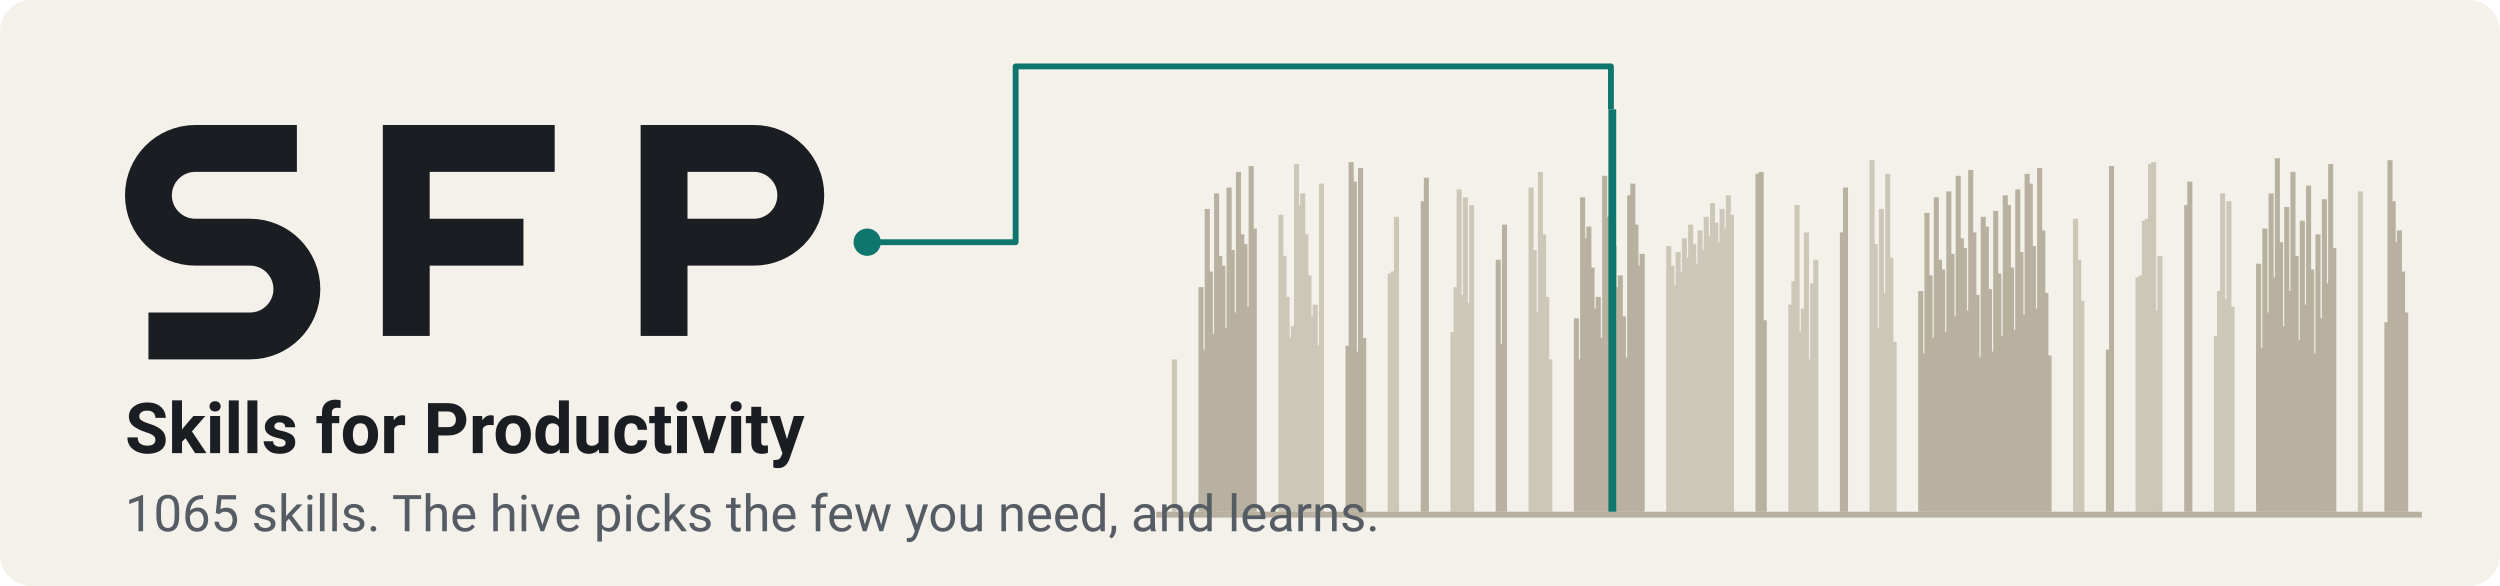
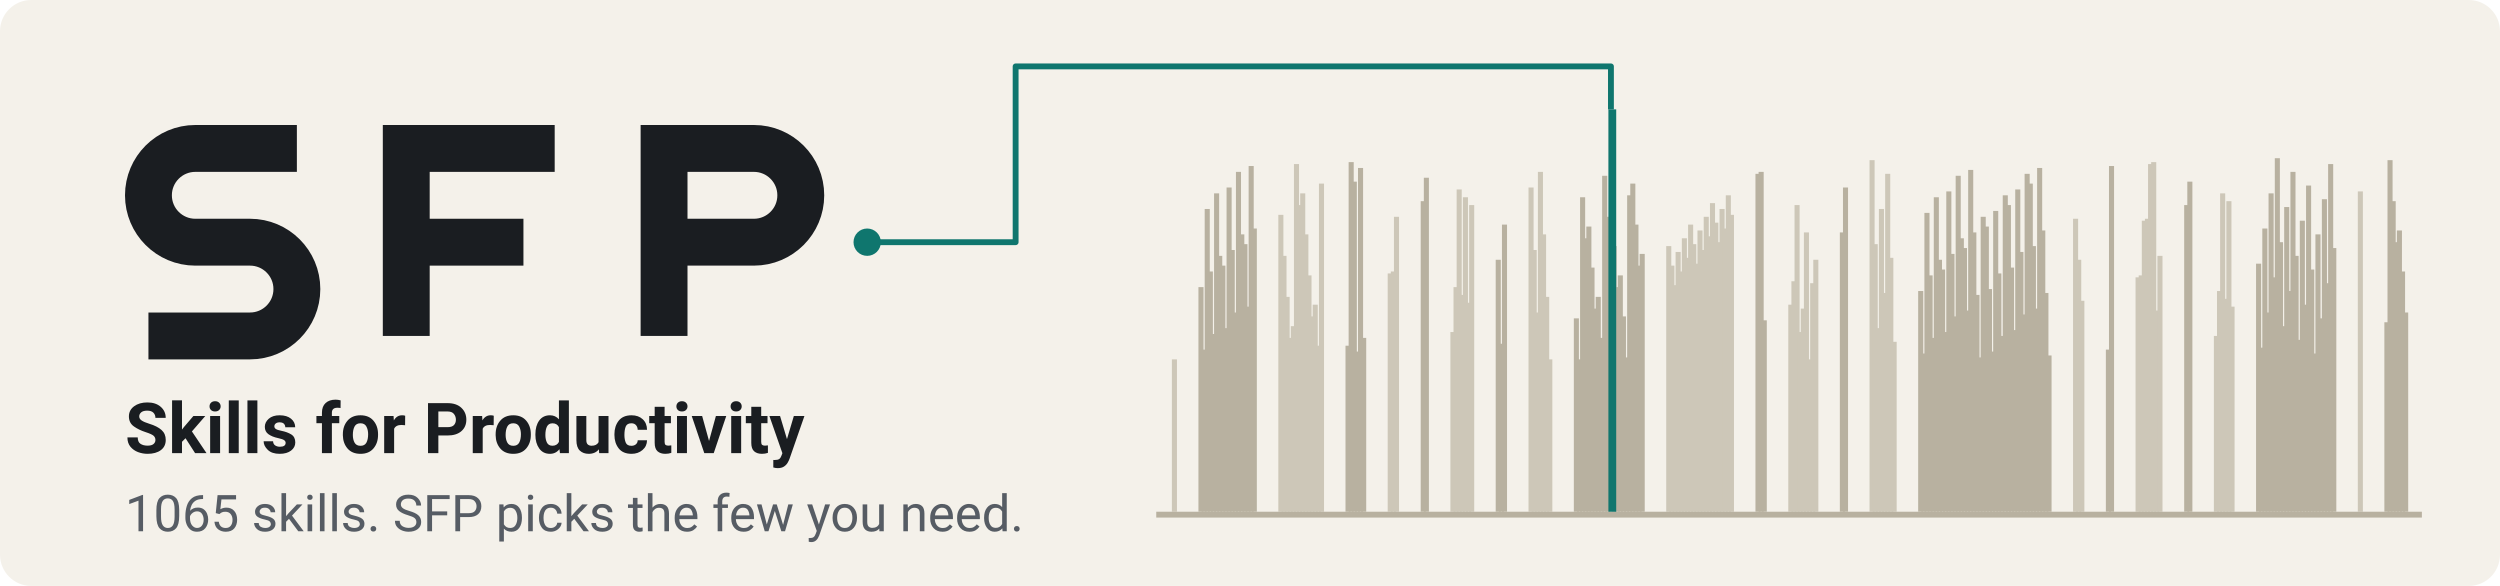
<svg xmlns="http://www.w3.org/2000/svg" width="1280" height="300" viewBox="0 0 1280 300" role="img" aria-labelledby="t d">
  <rect width="1280" height="300" rx="16" fill="#f4f1ea" />
  <rect x="600.0" y="184" width="2.6" height="78" fill="#cdc7b8" />
  <rect x="613.6" y="147" width="2.6" height="115" fill="#b8b1a0" />
  <rect x="615.2" y="179" width="2.6" height="83" fill="#b8b1a0" />
  <rect x="616.8" y="107" width="2.6" height="155" fill="#b8b1a0" />
  <rect x="618.4" y="139" width="2.6" height="123" fill="#b8b1a0" />
  <rect x="620.0" y="171" width="2.6" height="91" fill="#b8b1a0" />
  <rect x="621.6" y="99" width="2.6" height="163" fill="#b8b1a0" />
  <rect x="623.2" y="131" width="2.6" height="131" fill="#b8b1a0" />
  <rect x="624.8" y="136" width="2.6" height="126" fill="#b8b1a0" />
  <rect x="626.4" y="168" width="2.6" height="94" fill="#b8b1a0" />
  <rect x="628.0" y="96" width="2.6" height="166" fill="#b8b1a0" />
  <rect x="629.6" y="128" width="2.6" height="134" fill="#b8b1a0" />
  <rect x="631.2" y="160" width="2.6" height="102" fill="#b8b1a0" />
  <rect x="632.8" y="88" width="2.6" height="174" fill="#b8b1a0" />
  <rect x="634.5" y="120" width="2.6" height="142" fill="#b8b1a0" />
  <rect x="636.1" y="125" width="2.6" height="137" fill="#b8b1a0" />
  <rect x="637.7" y="157" width="2.6" height="105" fill="#b8b1a0" />
  <rect x="639.3" y="85" width="2.6" height="177" fill="#b8b1a0" />
  <rect x="640.9" y="117" width="2.6" height="145" fill="#b8b1a0" />
  <rect x="654.5" y="110" width="2.6" height="152" fill="#cdc7b8" />
  <rect x="656.1" y="131" width="2.6" height="131" fill="#cdc7b8" />
  <rect x="657.7" y="152" width="2.6" height="110" fill="#cdc7b8" />
  <rect x="659.3" y="173" width="2.6" height="89" fill="#cdc7b8" />
  <rect x="660.9" y="167" width="2.6" height="95" fill="#cdc7b8" />
  <rect x="662.5" y="84" width="2.6" height="178" fill="#cdc7b8" />
  <rect x="664.1" y="105" width="2.6" height="157" fill="#cdc7b8" />
  <rect x="665.7" y="99" width="2.6" height="163" fill="#cdc7b8" />
  <rect x="667.3" y="120" width="2.6" height="142" fill="#cdc7b8" />
  <rect x="668.9" y="141" width="2.6" height="121" fill="#cdc7b8" />
  <rect x="670.5" y="162" width="2.6" height="100" fill="#cdc7b8" />
  <rect x="672.1" y="156" width="2.6" height="106" fill="#cdc7b8" />
  <rect x="673.7" y="177" width="2.6" height="85" fill="#cdc7b8" />
  <rect x="675.3" y="94" width="2.6" height="168" fill="#cdc7b8" />
  <rect x="688.9" y="177" width="2.6" height="85" fill="#b8b1a0" />
  <rect x="690.5" y="83" width="2.6" height="179" fill="#b8b1a0" />
  <rect x="692.1" y="93" width="2.6" height="169" fill="#b8b1a0" />
  <rect x="693.7" y="180" width="2.6" height="82" fill="#b8b1a0" />
  <rect x="695.3" y="86" width="2.6" height="176" fill="#b8b1a0" />
  <rect x="696.9" y="173" width="2.6" height="89" fill="#b8b1a0" />
  <rect x="710.5" y="140" width="2.6" height="122" fill="#cdc7b8" />
  <rect x="712.1" y="139" width="2.6" height="123" fill="#cdc7b8" />
  <rect x="713.7" y="111" width="2.6" height="151" fill="#cdc7b8" />
  <rect x="727.4" y="103" width="2.6" height="159" fill="#b8b1a0" />
  <rect x="729.0" y="91" width="2.6" height="171" fill="#b8b1a0" />
  <rect x="742.6" y="170" width="2.6" height="92" fill="#cdc7b8" />
  <rect x="744.2" y="147" width="2.6" height="115" fill="#cdc7b8" />
  <rect x="745.8" y="97" width="2.6" height="165" fill="#cdc7b8" />
  <rect x="747.4" y="151" width="2.6" height="111" fill="#cdc7b8" />
  <rect x="749.0" y="101" width="2.6" height="161" fill="#cdc7b8" />
  <rect x="750.6" y="155" width="2.6" height="107" fill="#cdc7b8" />
  <rect x="752.2" y="105" width="2.6" height="157" fill="#cdc7b8" />
  <rect x="765.8" y="133" width="2.6" height="129" fill="#b8b1a0" />
  <rect x="767.4" y="176" width="2.6" height="86" fill="#b8b1a0" />
  <rect x="769.0" y="115" width="2.6" height="147" fill="#b8b1a0" />
  <rect x="782.6" y="96" width="2.6" height="166" fill="#cdc7b8" />
  <rect x="784.2" y="128" width="2.6" height="134" fill="#cdc7b8" />
  <rect x="785.8" y="160" width="2.6" height="102" fill="#cdc7b8" />
  <rect x="787.4" y="88" width="2.6" height="174" fill="#cdc7b8" />
  <rect x="789.0" y="120" width="2.6" height="142" fill="#cdc7b8" />
  <rect x="790.6" y="152" width="2.6" height="110" fill="#cdc7b8" />
  <rect x="792.2" y="184" width="2.6" height="78" fill="#cdc7b8" />
  <rect x="805.8" y="163" width="2.6" height="99" fill="#b8b1a0" />
  <rect x="807.4" y="184" width="2.6" height="78" fill="#b8b1a0" />
  <rect x="809.0" y="101" width="2.6" height="161" fill="#b8b1a0" />
  <rect x="810.6" y="122" width="2.6" height="140" fill="#b8b1a0" />
  <rect x="812.2" y="116" width="2.6" height="146" fill="#b8b1a0" />
  <rect x="813.8" y="137" width="2.6" height="125" fill="#b8b1a0" />
  <rect x="815.4" y="158" width="2.6" height="104" fill="#b8b1a0" />
  <rect x="817.0" y="152" width="2.6" height="110" fill="#b8b1a0" />
  <rect x="818.6" y="173" width="2.6" height="89" fill="#b8b1a0" />
  <rect x="820.3" y="90" width="2.6" height="172" fill="#b8b1a0" />
  <rect x="821.9" y="111" width="2.6" height="151" fill="#b8b1a0" />
  <rect x="825.1" y="126" width="2.6" height="136" fill="#b8b1a0" />
  <rect x="826.7" y="147" width="2.6" height="115" fill="#b8b1a0" />
  <rect x="828.3" y="141" width="2.6" height="121" fill="#b8b1a0" />
  <rect x="829.9" y="162" width="2.6" height="100" fill="#b8b1a0" />
  <rect x="831.5" y="183" width="2.6" height="79" fill="#b8b1a0" />
  <rect x="833.1" y="100" width="2.6" height="162" fill="#b8b1a0" />
  <rect x="834.7" y="94" width="2.6" height="168" fill="#b8b1a0" />
  <rect x="836.3" y="115" width="2.6" height="147" fill="#b8b1a0" />
  <rect x="837.9" y="136" width="2.6" height="126" fill="#b8b1a0" />
  <rect x="839.5" y="130" width="2.6" height="132" fill="#b8b1a0" />
  <rect x="853.1" y="126" width="2.6" height="136" fill="#cdc7b8" />
  <rect x="854.7" y="136" width="2.6" height="126" fill="#cdc7b8" />
  <rect x="856.3" y="146" width="2.6" height="116" fill="#cdc7b8" />
  <rect x="857.9" y="129" width="2.6" height="133" fill="#cdc7b8" />
  <rect x="859.5" y="139" width="2.6" height="123" fill="#cdc7b8" />
  <rect x="861.1" y="122" width="2.6" height="140" fill="#cdc7b8" />
  <rect x="862.7" y="132" width="2.6" height="130" fill="#cdc7b8" />
  <rect x="864.3" y="115" width="2.6" height="147" fill="#cdc7b8" />
  <rect x="865.9" y="125" width="2.6" height="137" fill="#cdc7b8" />
  <rect x="867.5" y="135" width="2.6" height="127" fill="#cdc7b8" />
  <rect x="869.1" y="118" width="2.6" height="144" fill="#cdc7b8" />
  <rect x="870.7" y="128" width="2.6" height="134" fill="#cdc7b8" />
  <rect x="872.3" y="111" width="2.6" height="151" fill="#cdc7b8" />
  <rect x="873.9" y="121" width="2.6" height="141" fill="#cdc7b8" />
  <rect x="875.5" y="104" width="2.6" height="158" fill="#cdc7b8" />
  <rect x="877.2" y="114" width="2.6" height="148" fill="#cdc7b8" />
  <rect x="878.8" y="124" width="2.6" height="138" fill="#cdc7b8" />
  <rect x="880.4" y="107" width="2.6" height="155" fill="#cdc7b8" />
  <rect x="882.0" y="117" width="2.6" height="145" fill="#cdc7b8" />
  <rect x="883.6" y="100" width="2.6" height="162" fill="#cdc7b8" />
  <rect x="885.2" y="110" width="2.6" height="152" fill="#cdc7b8" />
  <rect x="898.8" y="89" width="2.6" height="173" fill="#b8b1a0" />
  <rect x="900.4" y="88" width="2.6" height="174" fill="#b8b1a0" />
  <rect x="902.0" y="164" width="2.6" height="98" fill="#b8b1a0" />
  <rect x="915.6" y="156" width="2.6" height="106" fill="#cdc7b8" />
  <rect x="917.2" y="144" width="2.6" height="118" fill="#cdc7b8" />
  <rect x="918.8" y="105" width="2.6" height="157" fill="#cdc7b8" />
  <rect x="920.4" y="170" width="2.6" height="92" fill="#cdc7b8" />
  <rect x="922.0" y="158" width="2.6" height="104" fill="#cdc7b8" />
  <rect x="923.6" y="119" width="2.6" height="143" fill="#cdc7b8" />
  <rect x="925.2" y="184" width="2.6" height="78" fill="#cdc7b8" />
  <rect x="926.8" y="145" width="2.6" height="117" fill="#cdc7b8" />
  <rect x="928.4" y="133" width="2.6" height="129" fill="#cdc7b8" />
  <rect x="942.0" y="119" width="2.6" height="143" fill="#b8b1a0" />
  <rect x="943.6" y="96" width="2.6" height="166" fill="#b8b1a0" />
  <rect x="957.2" y="82" width="2.6" height="180" fill="#cdc7b8" />
  <rect x="958.8" y="125" width="2.6" height="137" fill="#cdc7b8" />
  <rect x="960.4" y="168" width="2.6" height="94" fill="#cdc7b8" />
  <rect x="962.0" y="107" width="2.6" height="155" fill="#cdc7b8" />
  <rect x="963.6" y="150" width="2.6" height="112" fill="#cdc7b8" />
  <rect x="965.2" y="89" width="2.6" height="173" fill="#cdc7b8" />
  <rect x="966.8" y="132" width="2.6" height="130" fill="#cdc7b8" />
  <rect x="968.5" y="175" width="2.6" height="87" fill="#cdc7b8" />
  <rect x="982.1" y="149" width="2.6" height="113" fill="#b8b1a0" />
  <rect x="983.7" y="181" width="2.6" height="81" fill="#b8b1a0" />
  <rect x="985.3" y="109" width="2.6" height="153" fill="#b8b1a0" />
  <rect x="986.9" y="141" width="2.6" height="121" fill="#b8b1a0" />
  <rect x="988.5" y="173" width="2.6" height="89" fill="#b8b1a0" />
  <rect x="990.1" y="101" width="2.6" height="161" fill="#b8b1a0" />
  <rect x="991.7" y="133" width="2.6" height="129" fill="#b8b1a0" />
  <rect x="993.3" y="138" width="2.6" height="124" fill="#b8b1a0" />
  <rect x="994.9" y="170" width="2.6" height="92" fill="#b8b1a0" />
  <rect x="996.5" y="98" width="2.6" height="164" fill="#b8b1a0" />
  <rect x="998.1" y="130" width="2.6" height="132" fill="#b8b1a0" />
  <rect x="999.7" y="162" width="2.6" height="100" fill="#b8b1a0" />
  <rect x="1001.3" y="90" width="2.6" height="172" fill="#b8b1a0" />
  <rect x="1002.9" y="122" width="2.6" height="140" fill="#b8b1a0" />
  <rect x="1004.5" y="127" width="2.6" height="135" fill="#b8b1a0" />
  <rect x="1006.1" y="159" width="2.6" height="103" fill="#b8b1a0" />
  <rect x="1007.7" y="87" width="2.6" height="175" fill="#b8b1a0" />
  <rect x="1009.3" y="119" width="2.6" height="143" fill="#b8b1a0" />
  <rect x="1010.9" y="151" width="2.6" height="111" fill="#b8b1a0" />
  <rect x="1012.5" y="183" width="2.6" height="79" fill="#b8b1a0" />
  <rect x="1014.1" y="111" width="2.6" height="151" fill="#b8b1a0" />
  <rect x="1015.7" y="116" width="2.6" height="146" fill="#b8b1a0" />
  <rect x="1017.3" y="148" width="2.6" height="114" fill="#b8b1a0" />
  <rect x="1018.9" y="180" width="2.6" height="82" fill="#b8b1a0" />
  <rect x="1020.5" y="108" width="2.6" height="154" fill="#b8b1a0" />
  <rect x="1022.1" y="140" width="2.6" height="122" fill="#b8b1a0" />
  <rect x="1023.7" y="172" width="2.6" height="90" fill="#b8b1a0" />
  <rect x="1025.4" y="100" width="2.6" height="162" fill="#b8b1a0" />
  <rect x="1027.0" y="105" width="2.6" height="157" fill="#b8b1a0" />
  <rect x="1028.6" y="137" width="2.6" height="125" fill="#b8b1a0" />
  <rect x="1030.2" y="169" width="2.6" height="93" fill="#b8b1a0" />
  <rect x="1031.8" y="97" width="2.6" height="165" fill="#b8b1a0" />
  <rect x="1033.4" y="129" width="2.6" height="133" fill="#b8b1a0" />
  <rect x="1035.0" y="161" width="2.6" height="101" fill="#b8b1a0" />
  <rect x="1036.6" y="89" width="2.6" height="173" fill="#b8b1a0" />
  <rect x="1038.2" y="94" width="2.6" height="168" fill="#b8b1a0" />
  <rect x="1039.8" y="126" width="2.6" height="136" fill="#b8b1a0" />
  <rect x="1041.4" y="158" width="2.6" height="104" fill="#b8b1a0" />
  <rect x="1043.0" y="86" width="2.6" height="176" fill="#b8b1a0" />
  <rect x="1044.6" y="118" width="2.6" height="144" fill="#b8b1a0" />
  <rect x="1046.2" y="150" width="2.6" height="112" fill="#b8b1a0" />
  <rect x="1047.8" y="182" width="2.6" height="80" fill="#b8b1a0" />
  <rect x="1061.4" y="112" width="2.6" height="150" fill="#cdc7b8" />
  <rect x="1063.0" y="133" width="2.6" height="129" fill="#cdc7b8" />
  <rect x="1064.6" y="154" width="2.6" height="108" fill="#cdc7b8" />
  <rect x="1078.2" y="179" width="2.6" height="83" fill="#b8b1a0" />
  <rect x="1079.8" y="85" width="2.6" height="177" fill="#b8b1a0" />
  <rect x="1093.4" y="142" width="2.6" height="120" fill="#cdc7b8" />
  <rect x="1095.0" y="141" width="2.6" height="121" fill="#cdc7b8" />
  <rect x="1096.6" y="113" width="2.6" height="149" fill="#cdc7b8" />
  <rect x="1098.2" y="112" width="2.6" height="150" fill="#cdc7b8" />
  <rect x="1099.8" y="84" width="2.6" height="178" fill="#cdc7b8" />
  <rect x="1101.4" y="83" width="2.6" height="179" fill="#cdc7b8" />
  <rect x="1103.0" y="159" width="2.6" height="103" fill="#cdc7b8" />
  <rect x="1104.6" y="131" width="2.6" height="131" fill="#cdc7b8" />
  <rect x="1118.3" y="105" width="2.6" height="157" fill="#b8b1a0" />
  <rect x="1119.9" y="93" width="2.6" height="169" fill="#b8b1a0" />
  <rect x="1133.5" y="172" width="2.6" height="90" fill="#cdc7b8" />
  <rect x="1135.1" y="149" width="2.6" height="113" fill="#cdc7b8" />
  <rect x="1136.7" y="99" width="2.6" height="163" fill="#cdc7b8" />
  <rect x="1138.3" y="153" width="2.6" height="109" fill="#cdc7b8" />
  <rect x="1139.9" y="103" width="2.6" height="159" fill="#cdc7b8" />
  <rect x="1141.5" y="157" width="2.6" height="105" fill="#cdc7b8" />
  <rect x="1155.1" y="135" width="2.6" height="127" fill="#b8b1a0" />
  <rect x="1156.7" y="178" width="2.6" height="84" fill="#b8b1a0" />
  <rect x="1158.3" y="117" width="2.6" height="145" fill="#b8b1a0" />
  <rect x="1159.9" y="160" width="2.6" height="102" fill="#b8b1a0" />
  <rect x="1161.5" y="99" width="2.6" height="163" fill="#b8b1a0" />
  <rect x="1163.1" y="142" width="2.6" height="120" fill="#b8b1a0" />
  <rect x="1164.7" y="81" width="2.6" height="181" fill="#b8b1a0" />
  <rect x="1166.3" y="124" width="2.6" height="138" fill="#b8b1a0" />
  <rect x="1167.9" y="167" width="2.6" height="95" fill="#b8b1a0" />
  <rect x="1169.5" y="106" width="2.6" height="156" fill="#b8b1a0" />
  <rect x="1171.1" y="149" width="2.6" height="113" fill="#b8b1a0" />
  <rect x="1172.7" y="88" width="2.6" height="174" fill="#b8b1a0" />
  <rect x="1174.3" y="131" width="2.6" height="131" fill="#b8b1a0" />
  <rect x="1175.9" y="174" width="2.6" height="88" fill="#b8b1a0" />
  <rect x="1177.5" y="113" width="2.6" height="149" fill="#b8b1a0" />
  <rect x="1179.1" y="156" width="2.6" height="106" fill="#b8b1a0" />
  <rect x="1180.7" y="95" width="2.6" height="167" fill="#b8b1a0" />
  <rect x="1182.3" y="138" width="2.6" height="124" fill="#b8b1a0" />
  <rect x="1183.9" y="181" width="2.6" height="81" fill="#b8b1a0" />
  <rect x="1185.5" y="120" width="2.6" height="142" fill="#b8b1a0" />
  <rect x="1187.2" y="163" width="2.6" height="99" fill="#b8b1a0" />
  <rect x="1188.8" y="102" width="2.6" height="160" fill="#b8b1a0" />
  <rect x="1190.4" y="145" width="2.6" height="117" fill="#b8b1a0" />
  <rect x="1192.0" y="84" width="2.6" height="178" fill="#b8b1a0" />
  <rect x="1193.6" y="127" width="2.6" height="135" fill="#b8b1a0" />
  <rect x="1207.2" y="98" width="2.6" height="164" fill="#cdc7b8" />
  <rect x="1220.8" y="165" width="2.6" height="97" fill="#b8b1a0" />
  <rect x="1222.4" y="82" width="2.6" height="180" fill="#b8b1a0" />
  <rect x="1224.0" y="103" width="2.6" height="159" fill="#b8b1a0" />
  <rect x="1225.6" y="124" width="2.6" height="138" fill="#b8b1a0" />
  <rect x="1227.2" y="118" width="2.6" height="144" fill="#b8b1a0" />
  <rect x="1228.8" y="139" width="2.6" height="123" fill="#b8b1a0" />
  <rect x="1230.4" y="160" width="2.6" height="102" fill="#b8b1a0" />
  <rect x="592" y="262" width="648" height="3" fill="#b8b1a0" />
  <rect x="823.5" y="56" width="4.0" height="206" fill="#0f766e" />
  <path d="M444 124 H520 V34 H824.8 V56" fill="none" stroke="#0f766e" stroke-width="3" stroke-linejoin="round" />
  <circle cx="444" cy="124" r="7" fill="#0f766e" />
  <g fill="none" stroke="#1a1d21" stroke-width="24" stroke-linejoin="miter" stroke-linecap="butt">
    <path d="M152 76 H100 A24 24 0 0 0 100 124 H128 A24 24 0 0 1 128 172 H76" />
    <path d="M208 172 V76 H284 M208 124 H268" />
    <path d="M340 172 V76 H386 A24 24 0 0 1 386 124 H340" />
  </g>
  <text x="64" y="232" font-family="ui-sans-serif, system-ui, -apple-system, 'Segoe UI', Roboto, 'Helvetica Neue', Arial, sans-serif" font-size="36" font-weight="600" fill="#1a1d21">Skills for Productivity</text>
-   <text x="64" y="272" font-family="ui-sans-serif, system-ui, -apple-system, 'Segoe UI', Roboto, 'Helvetica Neue', Arial, sans-serif" font-size="26" fill="#565c64">1065 skills. The hive picks the few you need, and learns.</text>
+   <text x="64" y="272" font-family="ui-sans-serif, system-ui, -apple-system, 'Segoe UI', Roboto, 'Helvetica Neue', Arial, sans-serif" font-size="26" fill="#565c64">1065 skills. SFP picks the few you need.</text>
</svg>
